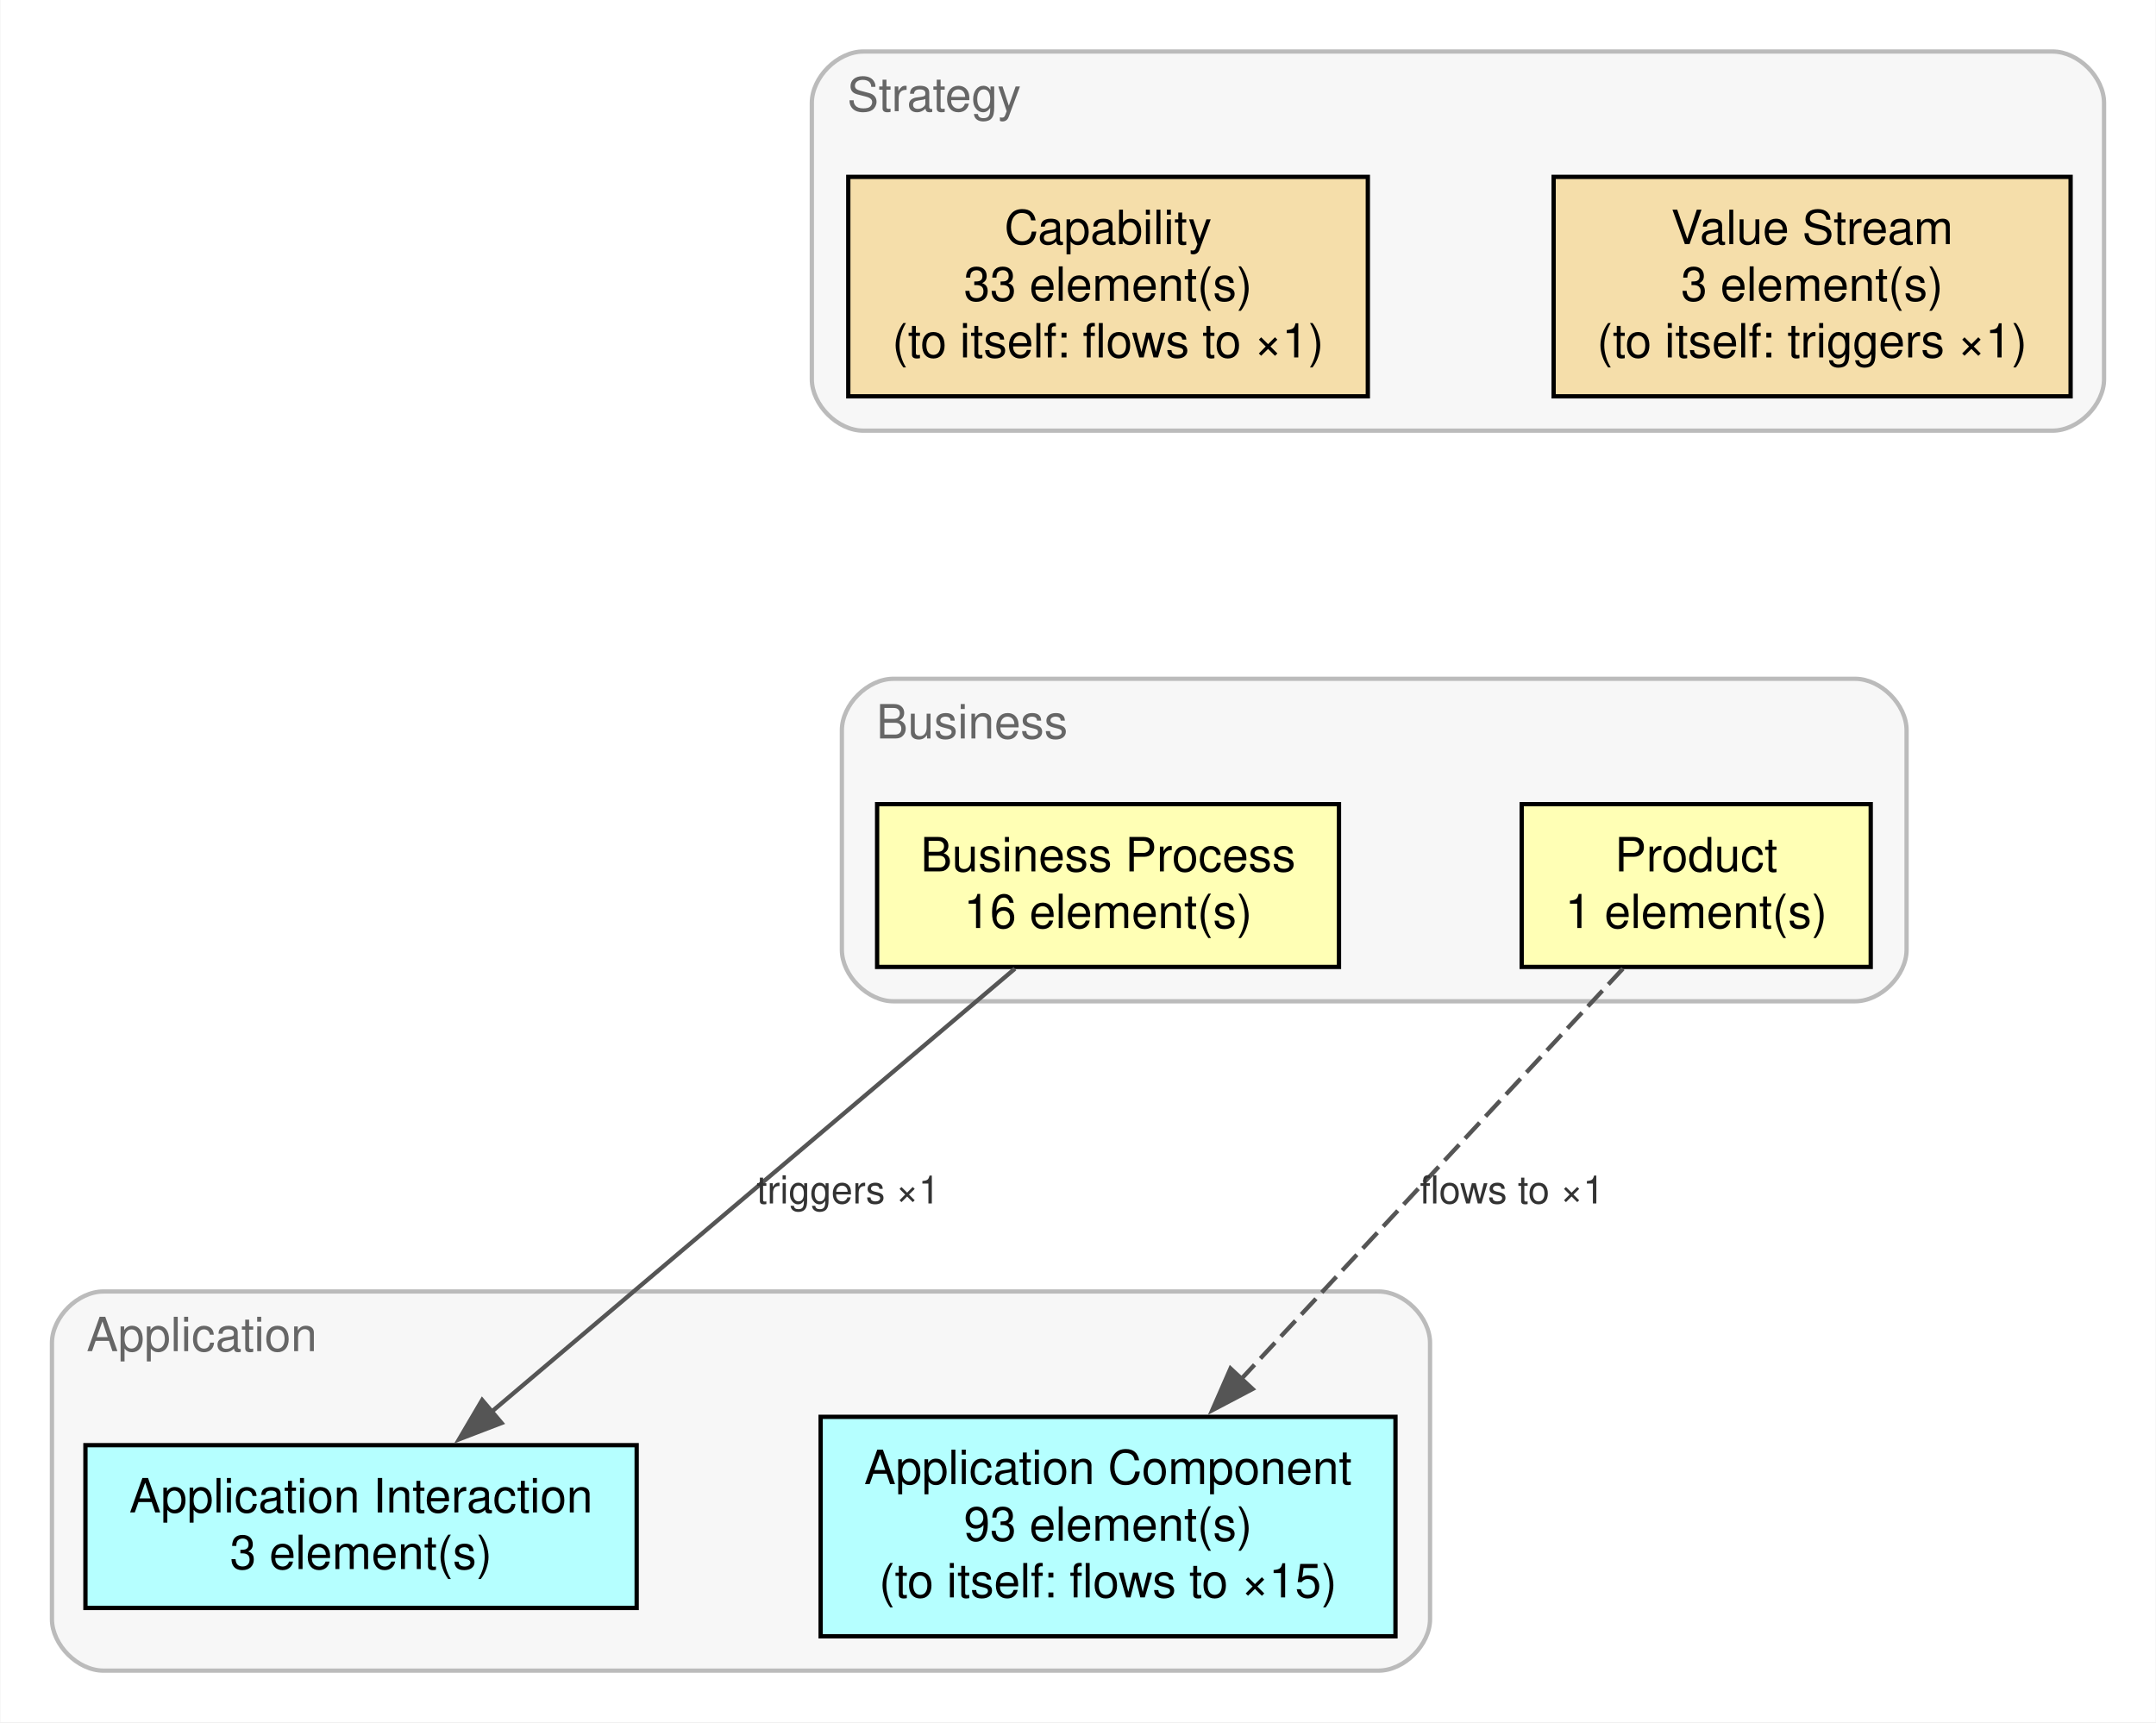
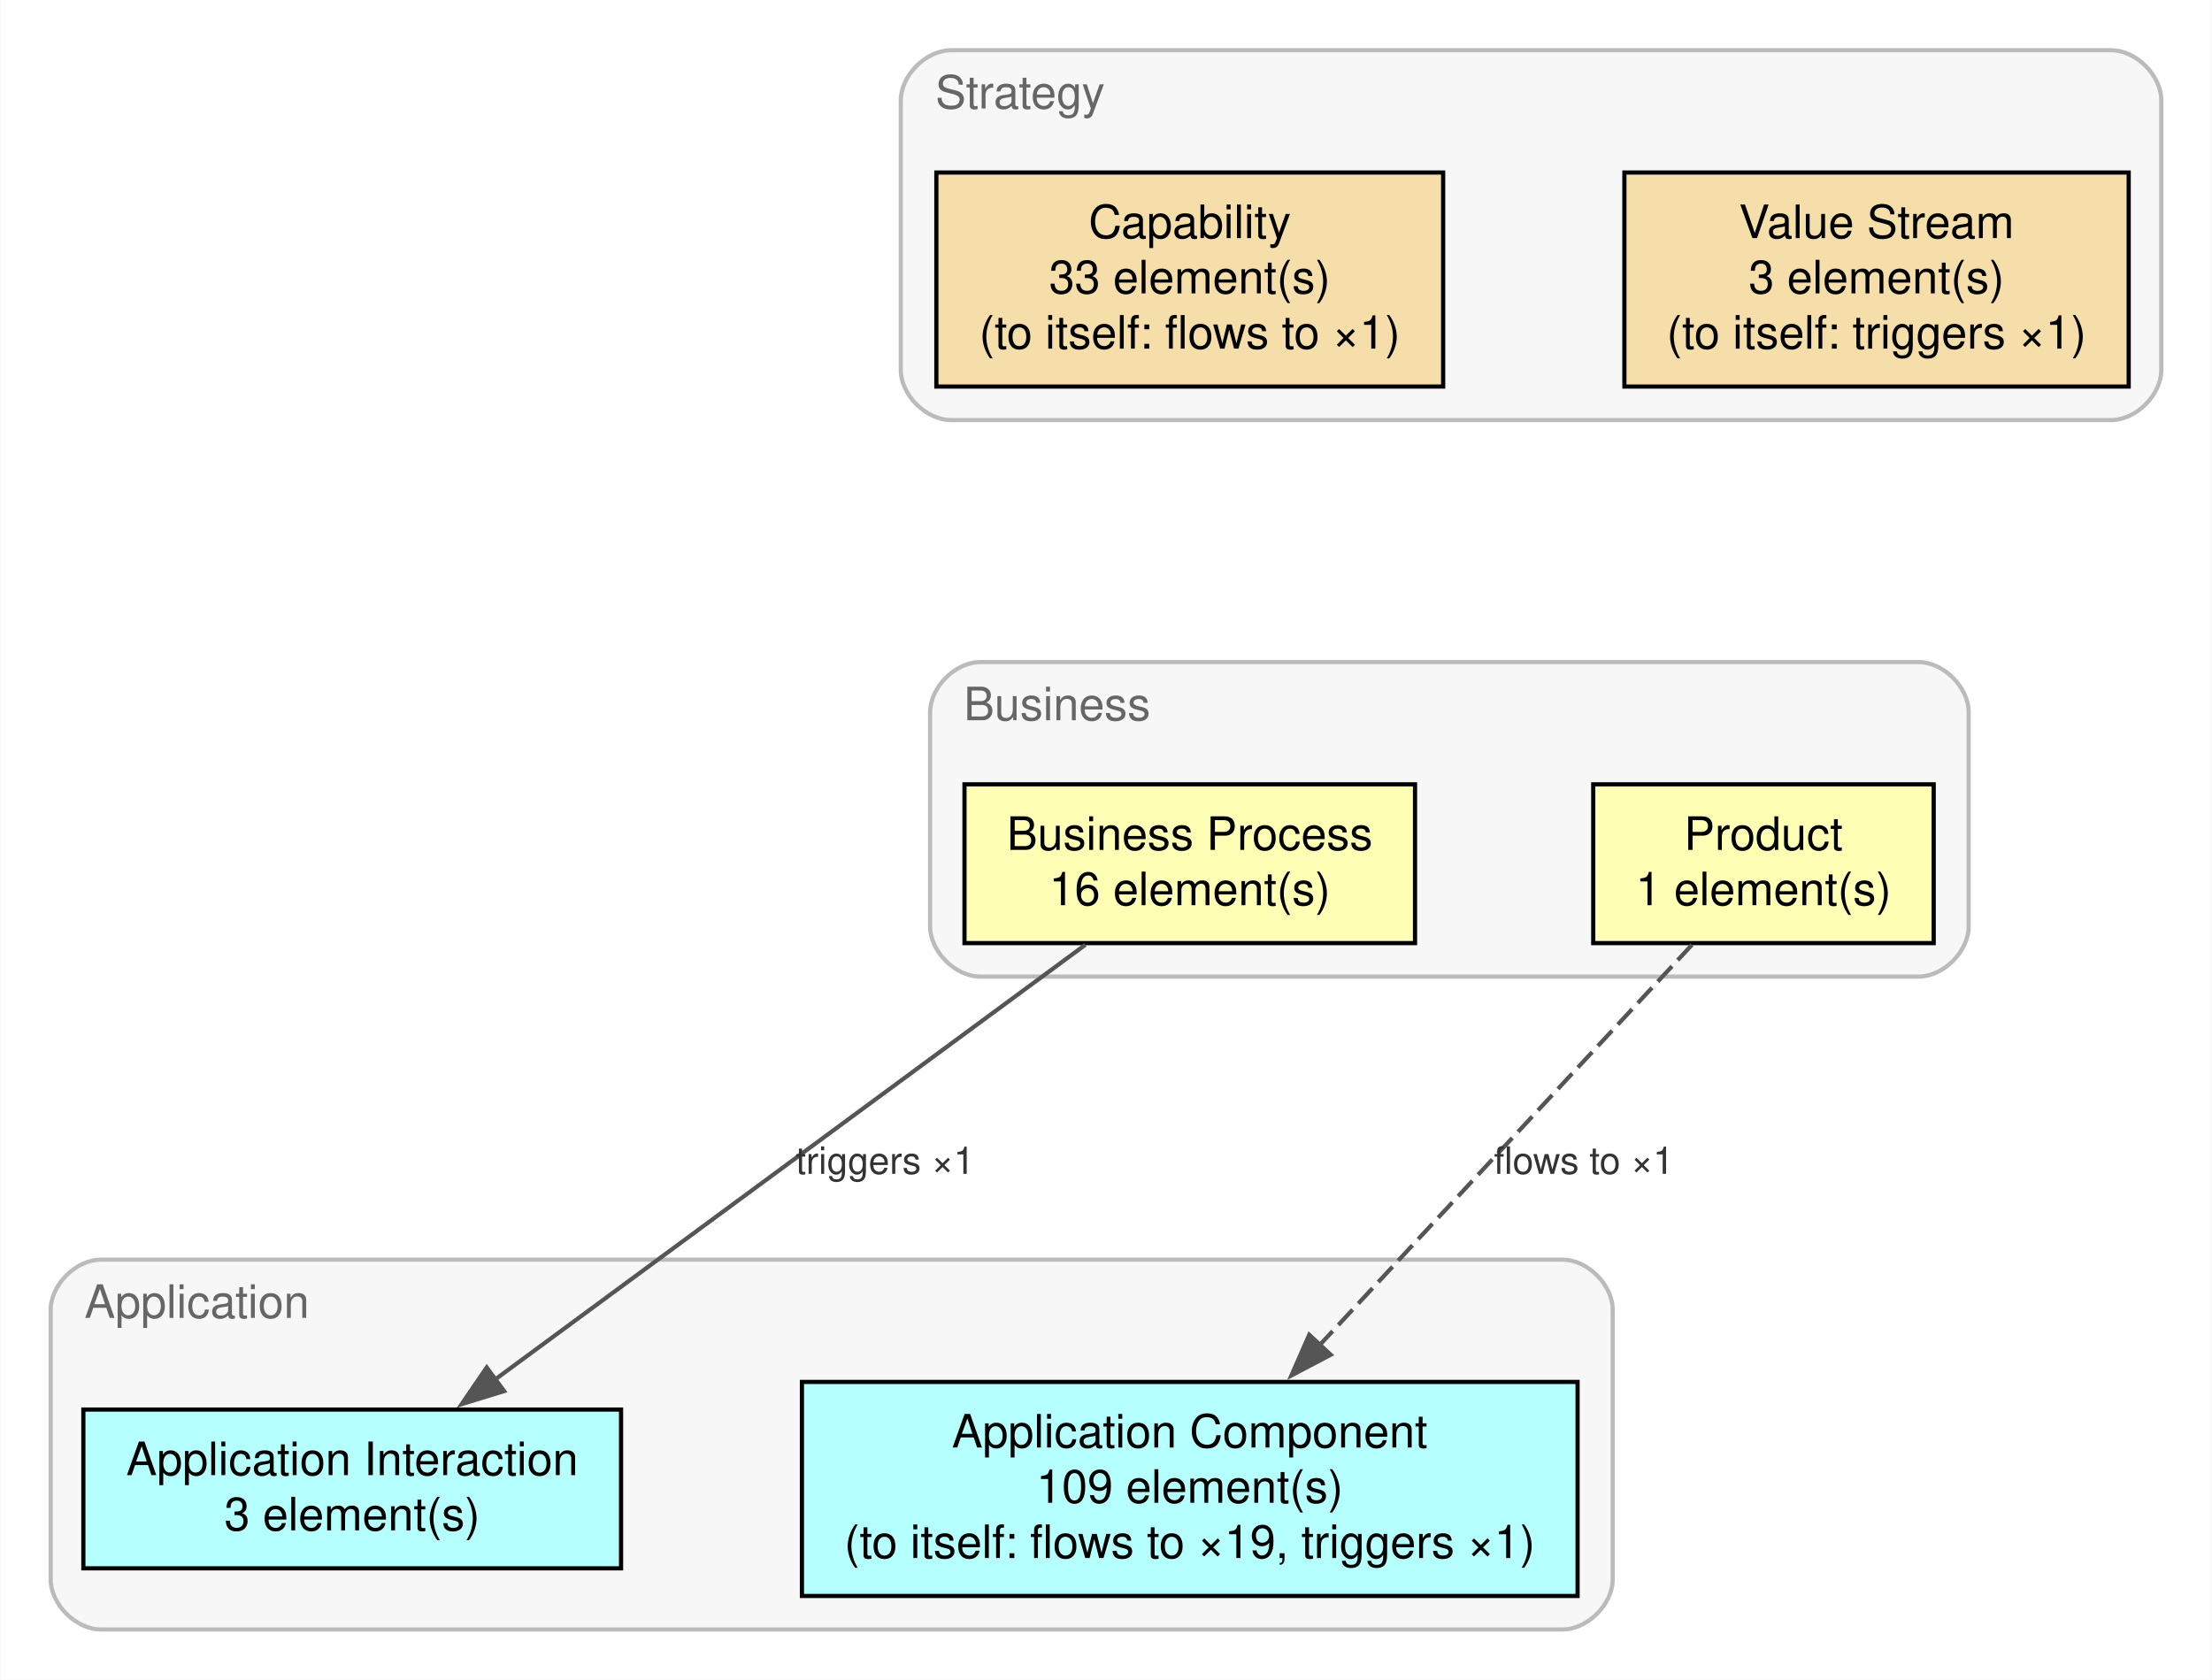
- <svg xmlns="http://www.w3.org/2000/svg" xmlns:xlink="http://www.w3.org/1999/xlink" width="502pt" height="401pt" viewBox="0.00 0.00 502.00 401.16">
+ <svg xmlns="http://www.w3.org/2000/svg" xmlns:xlink="http://www.w3.org/1999/xlink" width="528pt" height="401pt" viewBox="0.00 0.00 528.00 401.16">
  <g id="graph0" class="graph" transform="scale(1 1) rotate(0) translate(4 397.16)">
-     <polygon fill="white" stroke="none" points="-4,4 -4,-397.16 498,-397.16 498,4 -4,4" />
+     <polygon fill="white" stroke="none" points="-4,4 -4,-397.16 524,-397.16 524,4 -4,4" />
    <g id="clust1" class="cluster mm-layer-strategy">
-       <path fill="#f7f7f7" stroke="#bbbbbb" d="M197,-296.84C197,-296.84 474,-296.84 474,-296.84 480,-296.84 486,-302.84 486,-308.84 486,-308.84 486,-373.16 486,-373.16 486,-379.16 480,-385.16 474,-385.16 474,-385.16 197,-385.16 197,-385.16 191,-385.16 185,-379.16 185,-373.16 185,-373.16 185,-308.84 185,-308.84 185,-302.84 191,-296.84 197,-296.84" />
-       <text text-anchor="middle" x="213.48" y="-371.26" font-family="Helvetica,sans-Serif" font-size="11.00" fill="#666666">Strategy</text>
+       <path fill="#f7f7f7" stroke="#bbbbbb" d="M223,-296.84C223,-296.84 500,-296.84 500,-296.84 506,-296.84 512,-302.84 512,-308.84 512,-308.84 512,-373.16 512,-373.16 512,-379.16 506,-385.16 500,-385.16 500,-385.16 223,-385.16 223,-385.16 217,-385.16 211,-379.16 211,-373.16 211,-373.16 211,-308.84 211,-308.84 211,-302.84 217,-296.84 223,-296.84" />
+       <text text-anchor="middle" x="239.48" y="-371.26" font-family="Helvetica,sans-Serif" font-size="11.00" fill="#666666">Strategy</text>
    </g>
    <g id="clust2" class="cluster mm-layer-business">
-       <path fill="#f7f7f7" stroke="#bbbbbb" d="M204,-163.92C204,-163.92 428,-163.92 428,-163.92 434,-163.92 440,-169.92 440,-175.92 440,-175.92 440,-227.04 440,-227.04 440,-233.04 434,-239.04 428,-239.04 428,-239.04 204,-239.04 204,-239.04 198,-239.04 192,-233.04 192,-227.04 192,-227.04 192,-175.92 192,-175.92 192,-169.92 198,-163.92 204,-163.92" />
-       <text text-anchor="middle" x="222.32" y="-225.14" font-family="Helvetica,sans-Serif" font-size="11.00" fill="#666666">Business</text>
+       <path fill="#f7f7f7" stroke="#bbbbbb" d="M230,-163.92C230,-163.92 454,-163.92 454,-163.92 460,-163.92 466,-169.92 466,-175.92 466,-175.92 466,-227.04 466,-227.04 466,-233.04 460,-239.04 454,-239.04 454,-239.04 230,-239.04 230,-239.04 224,-239.04 218,-233.04 218,-227.04 218,-227.04 218,-175.92 218,-175.92 218,-169.92 224,-163.92 230,-163.92" />
+       <text text-anchor="middle" x="248.32" y="-225.14" font-family="Helvetica,sans-Serif" font-size="11.00" fill="#666666">Business</text>
    </g>
    <g id="clust3" class="cluster mm-layer-application">
-       <path fill="#f7f7f7" stroke="#bbbbbb" d="M20,-8C20,-8 317,-8 317,-8 323,-8 329,-14 329,-20 329,-20 329,-84.32 329,-84.32 329,-90.32 323,-96.32 317,-96.32 317,-96.32 20,-96.32 20,-96.32 14,-96.32 8,-90.32 8,-84.32 8,-84.32 8,-20 8,-20 8,-14 14,-8 20,-8" />
+       <path fill="#f7f7f7" stroke="#bbbbbb" d="M20,-8C20,-8 369,-8 369,-8 375,-8 381,-14 381,-20 381,-20 381,-84.32 381,-84.32 381,-90.32 375,-96.32 369,-96.32 369,-96.32 20,-96.32 20,-96.32 14,-96.32 8,-90.32 8,-84.32 8,-84.32 8,-20 8,-20 8,-14 14,-8 20,-8" />
      <text text-anchor="middle" x="42.91" y="-82.42" font-family="Helvetica,sans-Serif" font-size="11.00" fill="#666666">Application</text>
    </g>
    <g id="node1" class="node mm-layer-strategy">
      <g id="a_node1">
        <a xlink:href="../../en/smart-trust-demo/archimate/0.1.0/metamodel/#type-Capability" xlink:title="Capability: its elements" target="_top">
-           <polygon fill="#f5deaa" stroke="black" points="314.51,-355.96 193.49,-355.96 193.49,-304.84 314.51,-304.84 314.51,-355.96" />
-           <text text-anchor="middle" x="254" y="-340.3" font-family="Helvetica,sans-Serif" font-size="11.00">Capability</text>
-           <text text-anchor="middle" x="254" y="-327.1" font-family="Helvetica,sans-Serif" font-size="11.00">33 element(s)</text>
-           <text text-anchor="middle" x="254" y="-313.9" font-family="Helvetica,sans-Serif" font-size="11.00">(to itself: flows to ×1)</text>
+           <polygon fill="#f5deaa" stroke="black" points="340.51,-355.96 219.49,-355.96 219.49,-304.84 340.51,-304.84 340.51,-355.96" />
+           <text text-anchor="middle" x="280" y="-340.3" font-family="Helvetica,sans-Serif" font-size="11.00">Capability</text>
+           <text text-anchor="middle" x="280" y="-327.1" font-family="Helvetica,sans-Serif" font-size="11.00">33 element(s)</text>
+           <text text-anchor="middle" x="280" y="-313.9" font-family="Helvetica,sans-Serif" font-size="11.00">(to itself: flows to ×1)</text>
        </a>
      </g>
    </g>
    <g id="node3" class="node mm-layer-business">
      <g id="a_node3">
        <a xlink:href="../../en/smart-trust-demo/archimate/0.1.0/metamodel/#type-BusinessProcess" xlink:title="Business Process: its elements" target="_top">
-           <polygon fill="#ffffb5" stroke="black" points="307.79,-209.84 200.21,-209.84 200.21,-171.92 307.79,-171.92 307.79,-209.84" />
-           <text text-anchor="middle" x="254" y="-194.18" font-family="Helvetica,sans-Serif" font-size="11.00">Business Process</text>
-           <text text-anchor="middle" x="254" y="-180.98" font-family="Helvetica,sans-Serif" font-size="11.00">16 element(s)</text>
+           <polygon fill="#ffffb5" stroke="black" points="333.79,-209.84 226.21,-209.84 226.21,-171.92 333.79,-171.92 333.79,-209.84" />
+           <text text-anchor="middle" x="280" y="-194.18" font-family="Helvetica,sans-Serif" font-size="11.00">Business Process</text>
+           <text text-anchor="middle" x="280" y="-180.98" font-family="Helvetica,sans-Serif" font-size="11.00">16 element(s)</text>
        </a>
      </g>
    </g>
    <g id="node2" class="node mm-layer-strategy">
      <g id="a_node2">
        <a xlink:href="../../en/smart-trust-demo/archimate/0.1.0/metamodel/#type-ValueStream" xlink:title="Value Stream: its elements" target="_top">
-           <polygon fill="#f5deaa" stroke="black" points="478.21,-355.96 357.79,-355.96 357.79,-304.84 478.21,-304.84 478.21,-355.96" />
-           <text text-anchor="middle" x="418" y="-340.3" font-family="Helvetica,sans-Serif" font-size="11.00">Value Stream</text>
-           <text text-anchor="middle" x="418" y="-327.1" font-family="Helvetica,sans-Serif" font-size="11.00">3 element(s)</text>
-           <text text-anchor="middle" x="418" y="-313.9" font-family="Helvetica,sans-Serif" font-size="11.00">(to itself: triggers ×1)</text>
+           <polygon fill="#f5deaa" stroke="black" points="504.21,-355.96 383.79,-355.96 383.79,-304.84 504.21,-304.84 504.21,-355.96" />
+           <text text-anchor="middle" x="444" y="-340.3" font-family="Helvetica,sans-Serif" font-size="11.00">Value Stream</text>
+           <text text-anchor="middle" x="444" y="-327.1" font-family="Helvetica,sans-Serif" font-size="11.00">3 element(s)</text>
+           <text text-anchor="middle" x="444" y="-313.9" font-family="Helvetica,sans-Serif" font-size="11.00">(to itself: triggers ×1)</text>
        </a>
      </g>
    </g>
    <g id="node5" class="node mm-layer-application">
      <g id="a_node5">
        <a xlink:href="../../en/smart-trust-demo/archimate/0.1.0/metamodel/#type-ApplicationComponent" xlink:title="Application Component: its elements" target="_top">
-           <polygon fill="#b5ffff" stroke="black" points="320.95,-67.12 187.05,-67.12 187.05,-16 320.95,-16 320.95,-67.12" />
-           <text text-anchor="middle" x="254" y="-51.46" font-family="Helvetica,sans-Serif" font-size="11.00">Application Component</text>
-           <text text-anchor="middle" x="254" y="-38.26" font-family="Helvetica,sans-Serif" font-size="11.00">93 element(s)</text>
-           <text text-anchor="middle" x="254" y="-25.06" font-family="Helvetica,sans-Serif" font-size="11.00">(to itself: flows to ×15)</text>
+           <polygon fill="#b5ffff" stroke="black" points="372.61,-67.12 187.39,-67.12 187.39,-16 372.61,-16 372.61,-67.12" />
+           <text text-anchor="middle" x="280" y="-51.46" font-family="Helvetica,sans-Serif" font-size="11.00">Application Component</text>
+           <text text-anchor="middle" x="280" y="-38.26" font-family="Helvetica,sans-Serif" font-size="11.00">109 element(s)</text>
+           <text text-anchor="middle" x="280" y="-25.06" font-family="Helvetica,sans-Serif" font-size="11.00">(to itself: flows to ×19, triggers ×1)</text>
        </a>
      </g>
    </g>
    <g id="node6" class="node mm-layer-application">
      <g id="a_node6">
        <a xlink:href="../../en/smart-trust-demo/archimate/0.1.0/metamodel/#type-ApplicationInteraction" xlink:title="Application Interaction: its elements" target="_top">
          <polygon fill="#b5ffff" stroke="black" points="144.2,-60.52 15.8,-60.52 15.8,-22.6 144.2,-22.6 144.2,-60.52" />
          <text text-anchor="middle" x="80" y="-44.86" font-family="Helvetica,sans-Serif" font-size="11.00">Application Interaction</text>
          <text text-anchor="middle" x="80" y="-31.66" font-family="Helvetica,sans-Serif" font-size="11.00">3 element(s)</text>
        </a>
      </g>
    </g>
    <g id="edge3" class="edge mm-cat-dynamic mm-from-business mm-to-application">
      <g id="a_edge3">
        <a xlink:href="../../en/smart-trust-demo/archimate/0.1.0/metamodel/#pattern-BusinessProcess-ApplicationInteraction" xlink:title="Business Process → Application Interaction: its relationships" target="_top">
-           <path fill="none" stroke="#555555" d="M232.31,-171.52C201.49,-145.42 144.9,-97.51 110.05,-68" />
-           <polygon fill="#555555" stroke="#555555" points="112.73,-65.69 102.84,-61.9 108.21,-71.03 112.73,-65.69" />
+           <path fill="none" stroke="#555555" d="M255.07,-171.52C219.5,-145.31 154.04,-97.1 114.03,-67.63" />
+           <polygon fill="#555555" stroke="#555555" points="116.27,-64.93 106.14,-61.82 112.12,-70.57 116.27,-64.93" />
        </a>
      </g>
      <g id="a_edge3-label">
        <a xlink:href="../../en/smart-trust-demo/archimate/0.1.0/metamodel/#pattern-BusinessProcess-ApplicationInteraction" xlink:title="triggers ×1" target="_top">
-           <text text-anchor="middle" x="193.48" y="-116.82" font-family="Helvetica,sans-Serif" font-size="9.00" fill="#333333">triggers ×1</text>
+           <text text-anchor="middle" x="207.26" y="-116.82" font-family="Helvetica,sans-Serif" font-size="9.00" fill="#333333">triggers ×1</text>
        </a>
      </g>
    </g>
    <g id="node4" class="node mm-layer-business">
      <g id="a_node4">
        <a xlink:href="../../en/smart-trust-demo/archimate/0.1.0/metamodel/#type-Product" xlink:title="Product: its elements" target="_top">
-           <polygon fill="#ffffb5" stroke="black" points="431.65,-209.84 350.35,-209.84 350.35,-171.92 431.65,-171.92 431.65,-209.84" />
-           <text text-anchor="middle" x="391" y="-194.18" font-family="Helvetica,sans-Serif" font-size="11.00">Product</text>
-           <text text-anchor="middle" x="391" y="-180.98" font-family="Helvetica,sans-Serif" font-size="11.00">1 element(s)</text>
+           <polygon fill="#ffffb5" stroke="black" points="457.65,-209.84 376.35,-209.84 376.35,-171.92 457.65,-171.92 457.65,-209.84" />
+           <text text-anchor="middle" x="417" y="-194.18" font-family="Helvetica,sans-Serif" font-size="11.00">Product</text>
+           <text text-anchor="middle" x="417" y="-180.98" font-family="Helvetica,sans-Serif" font-size="11.00">1 element(s)</text>
        </a>
      </g>
    </g>
    <g id="edge4" class="edge mm-cat-dynamic mm-from-business mm-to-application">
      <g id="a_edge4">
        <a xlink:href="../../en/smart-trust-demo/archimate/0.1.0/metamodel/#pattern-Product-ApplicationComponent" xlink:title="Product → Application Component: its relationships" target="_top">
-           <path fill="none" stroke="#555555" stroke-dasharray="5,2" d="M373.93,-171.52C351.73,-147.65 312.55,-105.53 285.03,-75.93" />
-           <polygon fill="#555555" stroke="#555555" points="287.66,-73.61 278.28,-68.67 282.53,-78.38 287.66,-73.61" />
+           <path fill="none" stroke="#555555" stroke-dasharray="5,2" d="M399.93,-171.52C377.73,-147.65 338.55,-105.53 311.03,-75.93" />
+           <polygon fill="#555555" stroke="#555555" points="313.66,-73.61 304.28,-68.67 308.53,-78.38 313.66,-73.61" />
        </a>
      </g>
      <g id="a_edge4-label">
        <a xlink:href="../../en/smart-trust-demo/archimate/0.1.0/metamodel/#pattern-Product-ApplicationComponent" xlink:title="flows to ×1" target="_top">
-           <text text-anchor="middle" x="348.12" y="-116.82" font-family="Helvetica,sans-Serif" font-size="9.00" fill="#333333">flows to ×1</text>
+           <text text-anchor="middle" x="374.12" y="-116.82" font-family="Helvetica,sans-Serif" font-size="9.00" fill="#333333">flows to ×1</text>
        </a>
      </g>
    </g>
  </g>
</svg>
